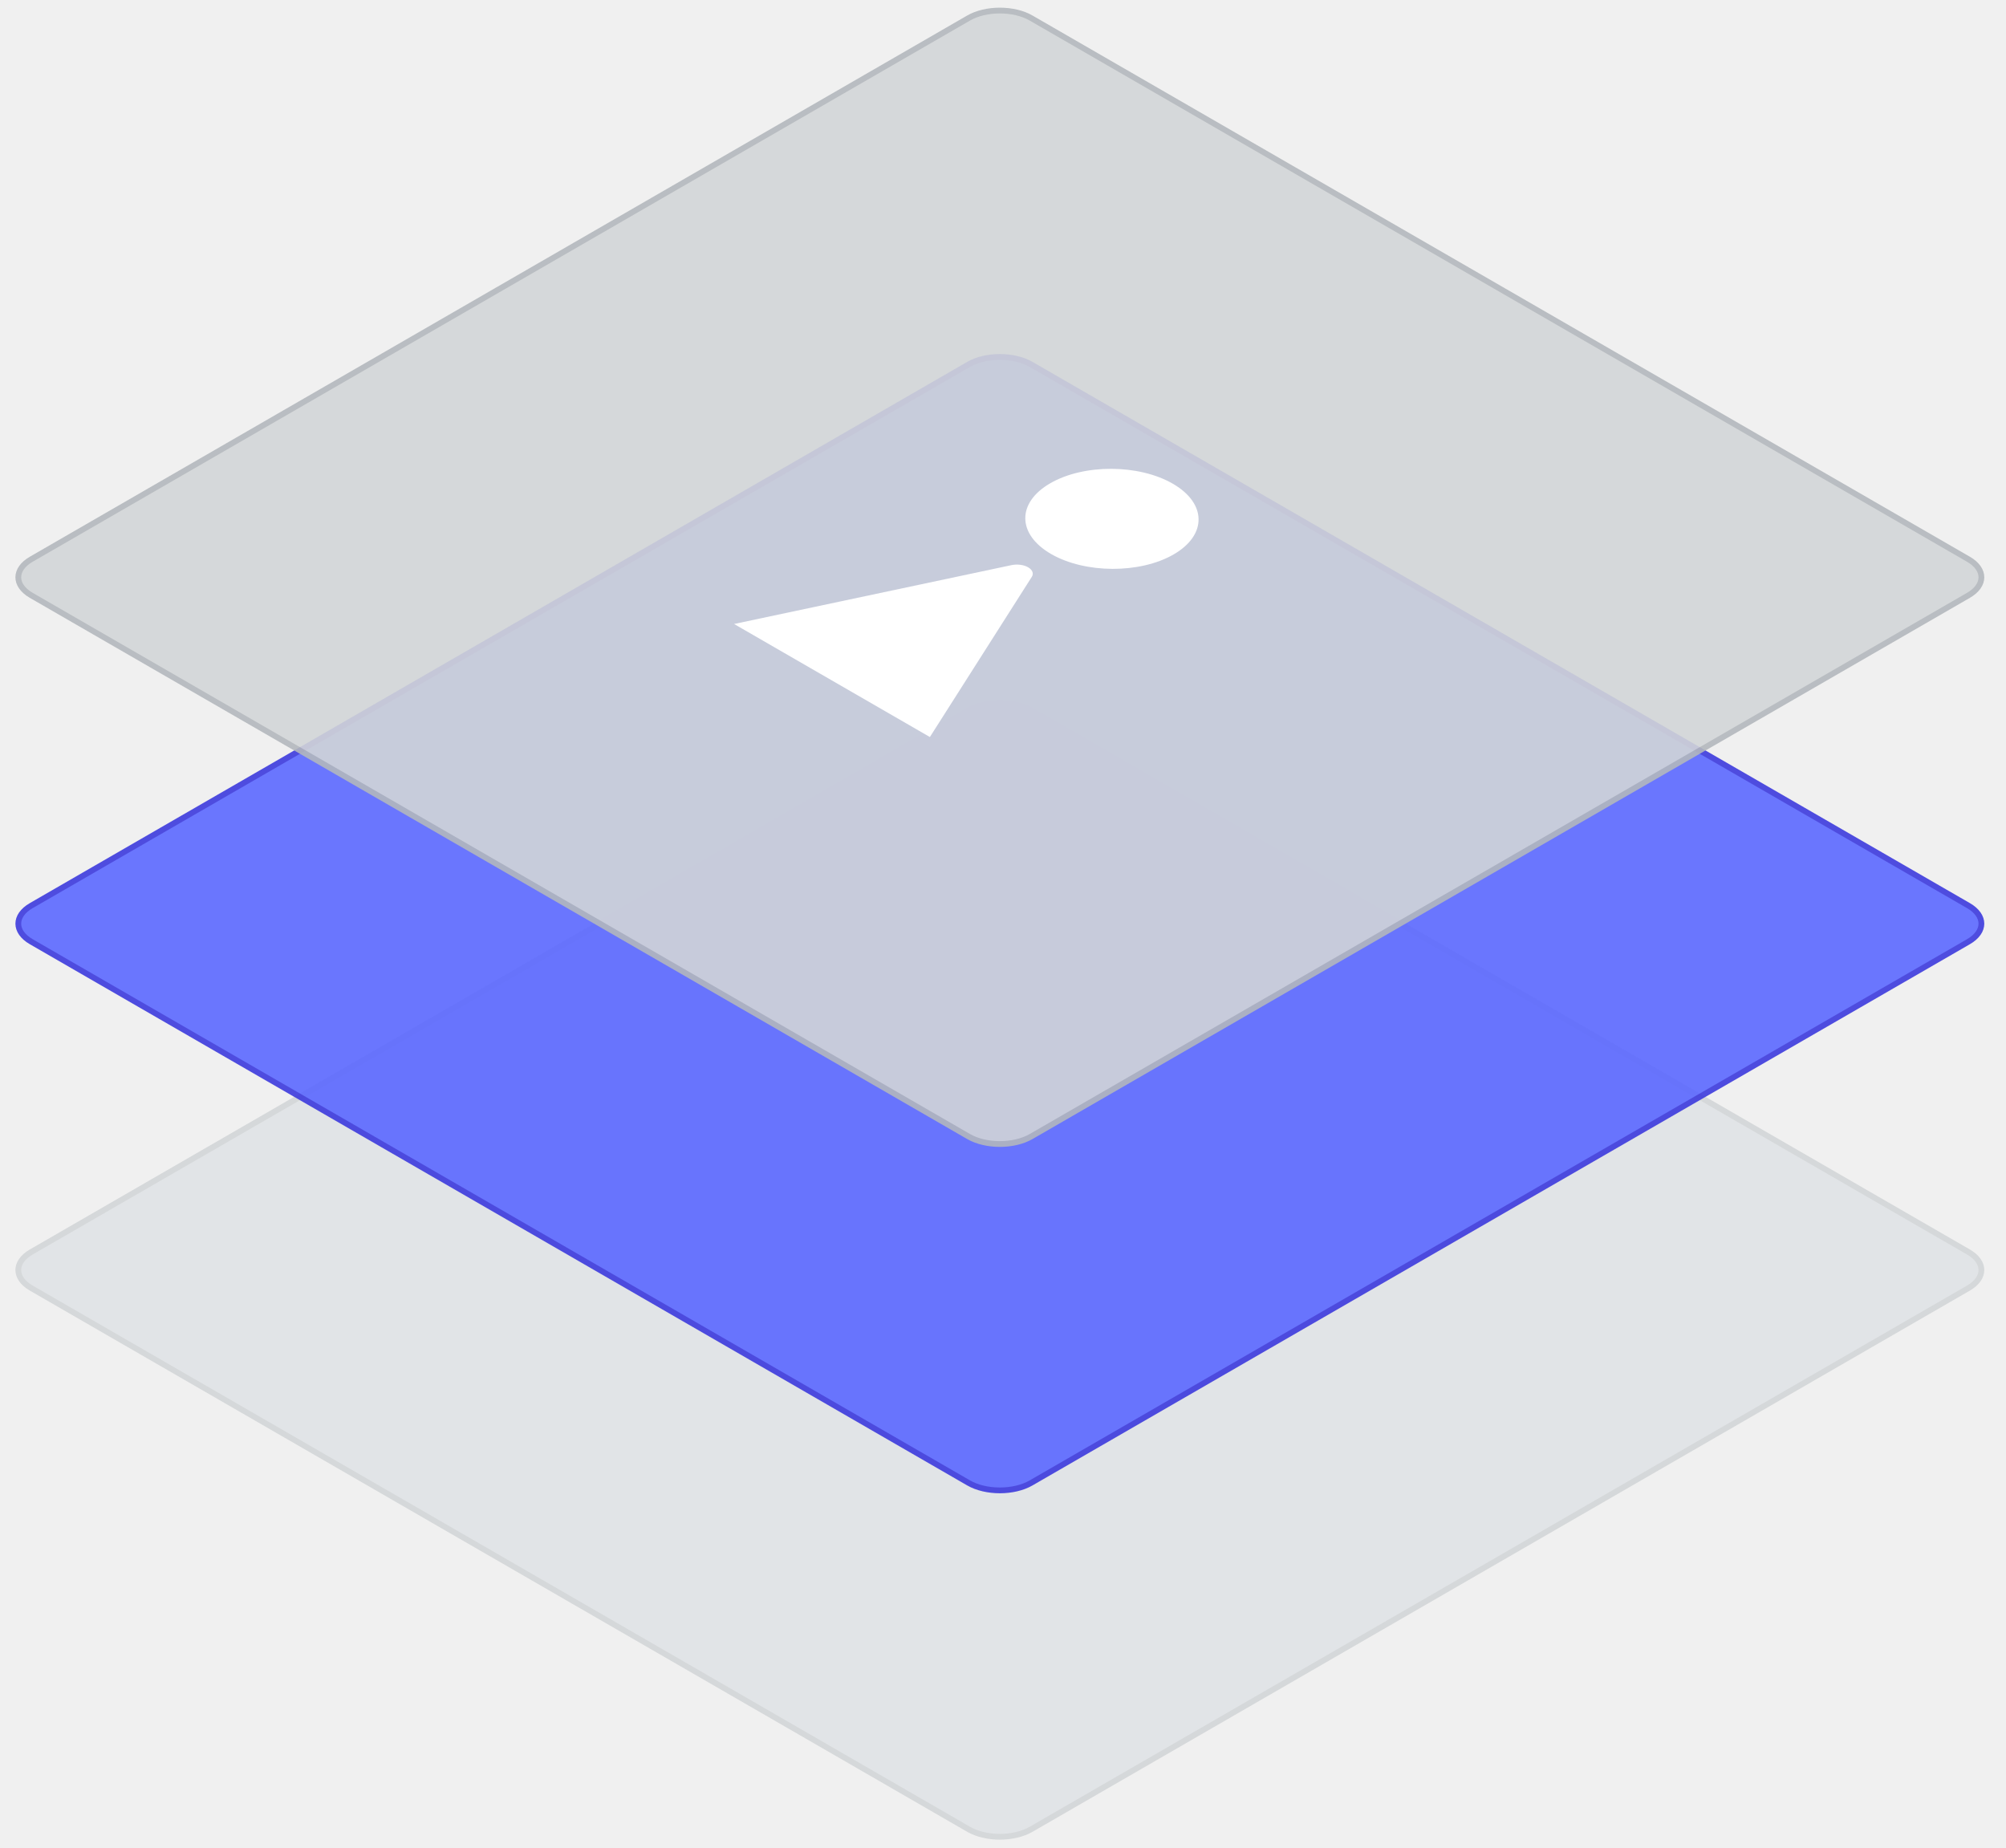
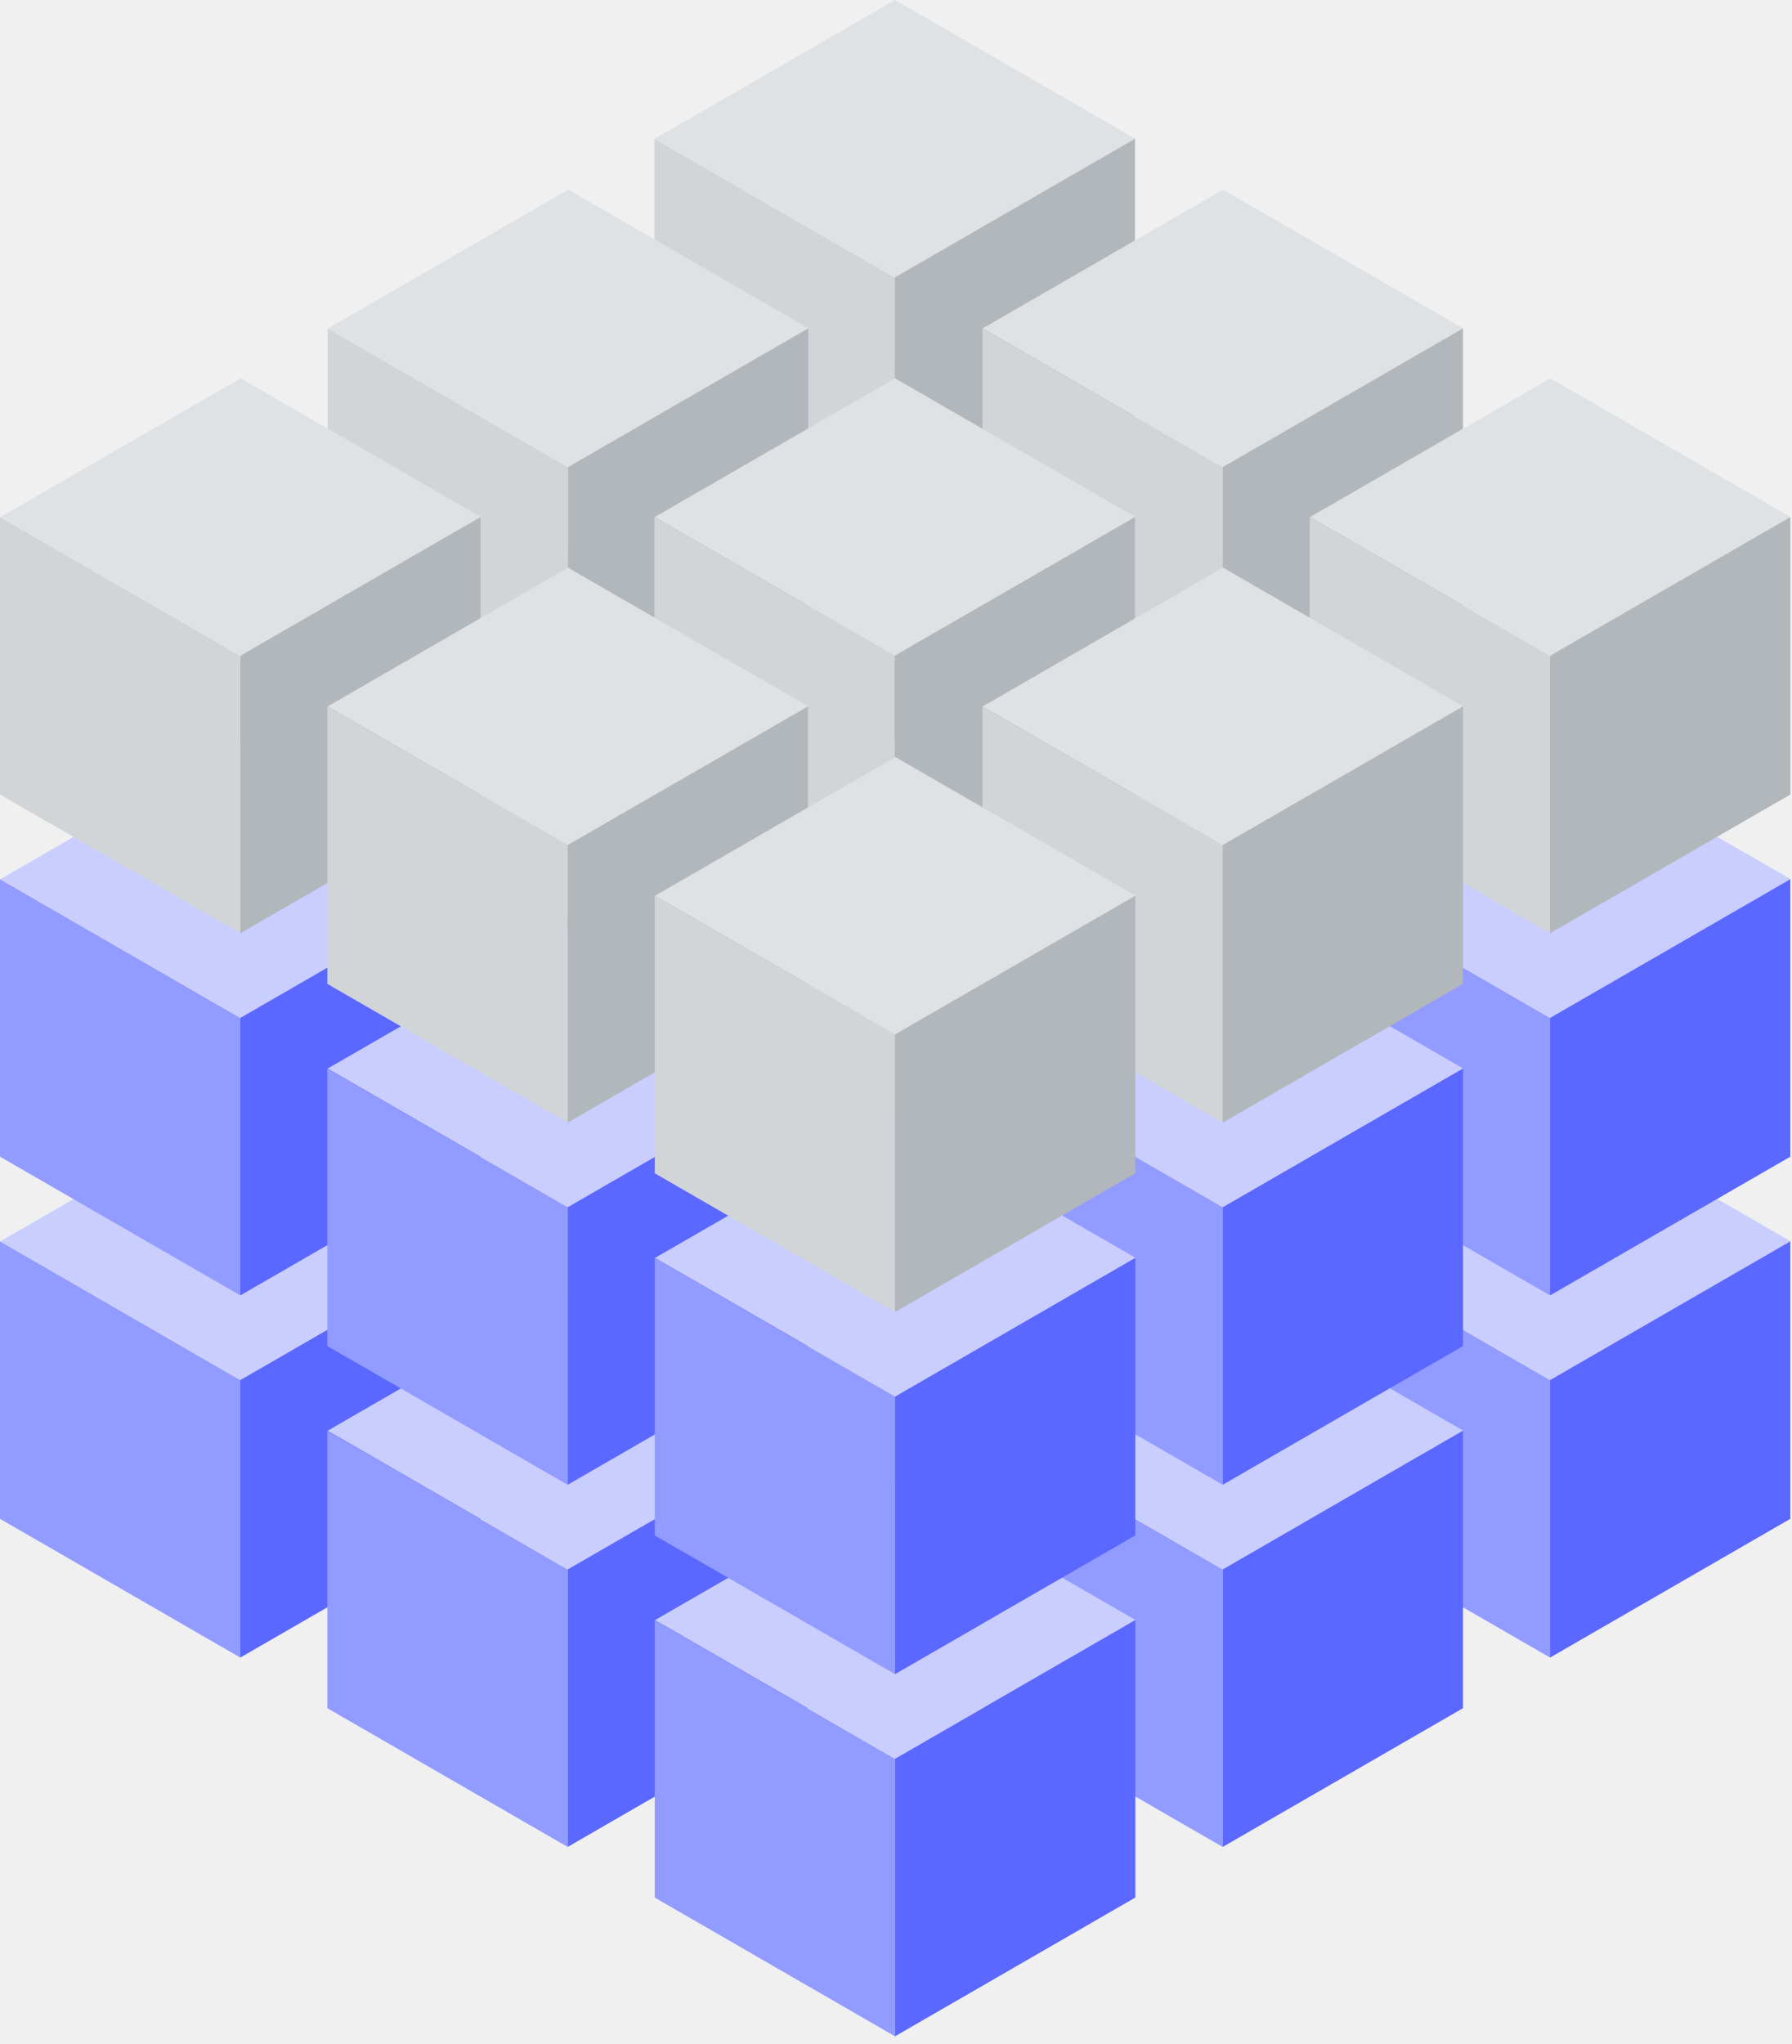
- <svg xmlns="http://www.w3.org/2000/svg" width="278" height="256" viewBox="0 0 278 256" fill="none">
-   <path opacity="0.9" d="M134.233 98.5C136.625 97.119 140.502 97.119 142.894 98.5L272.797 173.5C275.189 174.881 275.189 177.119 272.797 178.5L142.894 253.5C140.502 254.881 136.625 254.881 134.233 253.5L4.33 178.5C1.938 177.119 1.938 174.881 4.33 173.5L134.233 98.5Z" fill="#DFE2E5" stroke="#D2D5D7" stroke-width="0.8" />
-   <path opacity="0.9" d="M134.233 50.5C136.625 49.119 140.502 49.119 142.894 50.5L272.797 125.5C275.189 126.881 275.189 129.119 272.797 130.5L142.894 205.5C140.502 206.881 136.625 206.881 134.233 205.5L4.33 130.5C1.938 129.119 1.938 126.881 4.33 125.5L134.233 50.5Z" fill="#5B68FF" stroke="#3C3ADD" stroke-width="0.8" />
-   <path opacity="0.9" d="M134.233 2.5C136.625 1.119 140.502 1.119 142.894 2.5L272.797 77.5C275.189 78.881 275.189 81.119 272.797 82.5L142.894 157.5C140.502 158.881 136.625 158.881 134.233 157.5L4.33 82.5C1.938 81.119 1.938 78.881 4.33 77.5L134.233 2.5Z" fill="#D2D5D7" stroke="#B2B7BC" stroke-width="0.8" />
-   <path d="M142.479 78.612C142.774 78.783 142.98 78.999 143.071 79.233C143.163 79.468 143.136 79.712 142.994 79.936L128.867 102.136L101.733 86.471L140.186 78.314C140.574 78.232 140.997 78.218 141.404 78.27C141.81 78.323 142.183 78.442 142.479 78.612ZM162.532 67.031C167.25 69.755 167.3 74.144 162.642 76.834C157.983 79.523 150.381 79.495 145.662 76.771C140.943 74.046 140.894 69.657 145.553 66.968C150.211 64.278 157.813 64.306 162.532 67.031Z" fill="white" />
+ <svg xmlns="http://www.w3.org/2000/svg" width="149" height="170" viewBox="0 0 149 170" fill="none">
+   <path d="M74.446 60.24L94.433 71.78L74.446 83.319L54.459 71.78L74.446 60.24Z" fill="#DFE2E5" />
+   <path d="M54.433 71.78L74.419 83.319V106.398L54.433 94.859V71.78Z" fill="#D2D5D7" />
+   <path d="M74.42 83.319L94.407 71.779V94.858L74.42 106.398V83.319Z" fill="#B2B7BC" />
+   <path d="M101.729 76.011L121.715 87.551L101.729 99.09L81.742 87.551L101.729 76.011Z" fill="#DFE2E5" />
+   <path d="M81.715 87.551L101.702 99.09V122.169L81.715 110.63V87.551Z" fill="#D2D5D7" />
+   <path d="M101.702 99.09L121.689 87.55V110.629L101.702 122.169V99.09Z" fill="#B2B7BC" />
+   <path d="M47.27 76.011L67.257 87.551L47.27 99.09L27.284 87.551L47.27 76.011Z" fill="#DFE2E5" />
+   <path d="M27.257 87.551L47.244 99.09V122.169L27.257 110.63V87.551Z" fill="#D2D5D7" />
+   <path d="M47.244 99.09L67.231 87.55V110.629L47.244 122.169V99.09Z" fill="#B2B7BC" />
+   <path d="M128.958 91.703L148.945 103.243L128.958 114.782L108.971 103.243L128.958 91.703Z" fill="#C9CEFF" />
+   <path d="M108.944 103.243L128.931 114.782V137.861L108.944 126.322V103.243Z" fill="#929BFF" />
+   <path d="M128.932 114.782L148.918 103.242V126.321L128.932 137.861V114.782Z" fill="#5B68FF" />
+   <path d="M74.446 91.703L94.433 103.243L74.446 114.782L54.459 103.243L74.446 91.703Z" fill="#DFE2E5" />
+   <path d="M54.433 103.243L74.419 114.782V137.861L54.433 126.322V103.243Z" fill="#D2D5D7" />
+   <path d="M74.42 114.782L94.407 103.242V126.321L74.42 137.861V114.782Z" fill="#B2B7BC" />
+   <path d="M101.729 107.453L121.715 118.992L101.729 130.532L81.742 118.992L101.729 107.453Z" fill="#C9CEFF" />
+   <path d="M81.715 118.992L101.702 130.532V153.611L81.715 142.071V118.992Z" fill="#929BFF" />
+   <path d="M101.702 130.531L121.689 118.992V142.071L101.702 153.61V130.531Z" fill="#5B68FF" />
+   <path d="M20.014 91.703L40.001 103.243L20.014 114.782L0.027 103.243L20.014 91.703Z" fill="#C9CEFF" />
+   <path d="M0 103.243L19.987 114.782V137.861L0 126.322V103.243Z" fill="#929BFF" />
+   <path d="M19.987 114.782L39.974 103.242V126.321L19.987 137.861V114.782Z" fill="#5B68FF" />
+   <path d="M47.243 107.453L67.23 118.992L47.243 130.532L27.256 118.992L47.243 107.453Z" fill="#C9CEFF" />
+   <path d="M27.23 118.992L47.216 130.532V153.611L27.23 142.071V118.992Z" fill="#929BFF" />
+   <path d="M47.217 130.531L67.204 118.992V142.071L47.217 153.61V130.531Z" fill="#5B68FF" />
+   <path d="M74.473 123.202L94.459 134.742L74.473 146.281L54.486 134.742L74.473 123.202Z" fill="#C9CEFF" />
+   <path d="M54.459 134.742L74.446 146.281V169.36L54.459 157.821V134.742Z" fill="#929BFF" />
+   <path d="M74.446 146.281L94.433 134.741V157.82L74.446 169.36V146.281Z" fill="#5B68FF" />
+   <path d="M74.446 30.12L94.433 41.66L74.446 53.199L54.459 41.66L74.446 30.12Z" fill="#DFE2E5" />
+   <path d="M54.433 41.66L74.419 53.199V76.278L54.433 64.739V41.66Z" fill="#D2D5D7" />
+   <path d="M74.42 53.199L94.407 41.659V64.738L74.42 76.278V53.199Z" fill="#B2B7BC" />
+   <path d="M101.729 45.891L121.715 57.431L101.729 68.97L81.742 57.431L101.729 45.891Z" fill="#DFE2E5" />
+   <path d="M81.715 57.431L101.702 68.97V92.049L81.715 80.51V57.431Z" fill="#D2D5D7" />
+   <path d="M101.702 68.97L121.689 57.43V80.509L101.702 92.049V68.97Z" fill="#B2B7BC" />
+   <path d="M47.27 45.891L67.257 57.431L47.27 68.97L27.284 57.431L47.27 45.891Z" fill="#DFE2E5" />
+   <path d="M27.257 57.431L47.244 68.97V92.049L27.257 80.51V57.431Z" fill="#D2D5D7" />
+   <path d="M47.244 68.97L67.231 57.43V80.509L47.244 92.049V68.97Z" fill="#B2B7BC" />
+   <path d="M128.958 61.583L148.945 73.123L128.958 84.662L108.971 73.123L128.958 61.583Z" fill="#C9CEFF" />
+   <path d="M108.944 73.123L128.931 84.662V107.741L108.944 96.202V73.123Z" fill="#929BFF" />
+   <path d="M128.932 84.662L148.918 73.122V96.201L128.932 107.741V84.662Z" fill="#5B68FF" />
+   <path d="M74.446 61.583L94.433 73.123L74.446 84.662L54.459 73.123L74.446 61.583Z" fill="#DFE2E5" />
+   <path d="M54.433 73.123L74.419 84.662V107.741L54.433 96.202V73.123Z" fill="#D2D5D7" />
+   <path d="M74.42 84.662L94.407 73.122V96.201L74.42 107.741V84.662Z" fill="#B2B7BC" />
+   <path d="M101.729 77.332L121.715 88.872L101.729 100.412L81.742 88.872L101.729 77.332Z" fill="#C9CEFF" />
+   <path d="M81.715 88.872L101.702 100.412V123.491L81.715 111.951V88.872Z" fill="#929BFF" />
+   <path d="M101.702 100.411L121.689 88.872V111.951L101.702 123.49V100.411Z" fill="#5B68FF" />
+   <path d="M20.014 61.583L40.001 73.123L20.014 84.662L0.027 73.123L20.014 61.583Z" fill="#C9CEFF" />
+   <path d="M0 73.123L19.987 84.662V107.741L0 96.202V73.123Z" fill="#929BFF" />
+   <path d="M19.987 84.662L39.974 73.122V96.201L19.987 107.741V84.662Z" fill="#5B68FF" />
+   <path d="M47.243 77.332L67.23 88.872L47.243 100.412L27.256 88.872L47.243 77.332Z" fill="#C9CEFF" />
+   <path d="M27.23 88.872L47.216 100.412V123.491L27.23 111.951V88.872Z" fill="#929BFF" />
+   <path d="M47.217 100.411L67.204 88.872V111.951L47.217 123.49V100.411Z" fill="#5B68FF" />
+   <path d="M74.473 93.082L94.459 104.622L74.473 116.161L54.486 104.622L74.473 93.082Z" fill="#C9CEFF" />
+   <path d="M54.459 104.622L74.446 116.161V139.24L54.459 127.701V104.622Z" fill="#929BFF" />
+   <path d="M74.446 116.161L94.433 104.621V127.7L74.446 139.24V116.161Z" fill="#5B68FF" />
+   <path d="M74.446 0L94.433 11.54L74.446 23.079L54.459 11.54L74.446 0Z" fill="#DFE2E5" />
+   <path d="M54.433 11.54L74.419 23.079V46.158L54.433 34.619V11.54Z" fill="#D2D5D7" />
+   <path d="M74.42 23.079L94.407 11.539V34.618L74.42 46.158V23.079Z" fill="#B2B7BC" />
+   <path d="M101.729 15.771L121.715 27.311L101.729 38.85L81.742 27.311L101.729 15.771Z" fill="#DFE2E5" />
+   <path d="M81.715 27.311L101.702 38.85V61.929L81.715 50.39V27.311Z" fill="#D2D5D7" />
+   <path d="M101.702 38.85L121.689 27.31V50.389L101.702 61.929V38.85Z" fill="#B2B7BC" />
+   <path d="M47.27 15.771L67.257 27.311L47.27 38.85L27.284 27.311L47.27 15.771Z" fill="#DFE2E5" />
+   <path d="M27.257 27.311L47.244 38.85V61.929L27.257 50.39V27.311Z" fill="#D2D5D7" />
+   <path d="M47.244 38.85L67.231 27.31V50.389L47.244 61.929V38.85Z" fill="#B2B7BC" />
+   <path d="M128.958 31.463L148.945 43.002L128.958 54.542L108.971 43.002L128.958 31.463Z" fill="#DFE2E5" />
+   <path d="M108.944 43.002L128.931 54.542V77.621L108.944 66.082V43.002Z" fill="#D2D5D7" />
+   <path d="M128.932 54.541L148.918 43.002V66.081L128.932 77.621V54.541Z" fill="#B2B7BC" />
+   <path d="M74.446 31.463L94.433 43.002L74.446 54.542L54.459 43.002L74.446 31.463Z" fill="#DFE2E5" />
+   <path d="M54.433 43.002L74.419 54.542V77.621L54.433 66.082V43.002Z" fill="#D2D5D7" />
+   <path d="M74.42 54.541L94.407 43.002V66.081L74.42 77.621V54.541Z" fill="#B2B7BC" />
+   <path d="M101.729 47.212L121.715 58.752L101.729 70.291L81.742 58.752L101.729 47.212Z" fill="#DFE2E5" />
+   <path d="M81.715 58.752L101.702 70.291V93.371L81.715 81.831V58.752Z" fill="#D2D5D7" />
+   <path d="M101.702 70.291L121.689 58.752V81.831L101.702 93.37V70.291Z" fill="#B2B7BC" />
+   <path d="M20.014 31.463L40.001 43.002L20.014 54.542L0.027 43.002L20.014 31.463Z" fill="#DFE2E5" />
+   <path d="M0 43.002L19.987 54.542V77.621L0 66.082V43.002Z" fill="#D2D5D7" />
+   <path d="M19.987 54.541L39.974 43.002V66.081L19.987 77.621V54.541Z" fill="#B2B7BC" />
+   <path d="M47.243 47.212L67.23 58.752L47.243 70.291L27.256 58.752L47.243 47.212Z" fill="#DFE2E5" />
+   <path d="M27.23 58.752L47.216 70.291V93.371L27.23 81.831V58.752Z" fill="#D2D5D7" />
+   <path d="M47.217 70.291L67.204 58.752V81.831L47.217 93.37V70.291Z" fill="#B2B7BC" />
+   <path d="M74.473 62.962L94.459 74.501L74.473 86.041L54.486 74.501L74.473 62.962Z" fill="#DFE2E5" />
+   <path d="M54.459 74.501L74.446 86.041V109.12L54.459 97.581V74.501Z" fill="#D2D5D7" />
+   <path d="M74.446 86.04L94.433 74.501V97.58L74.446 109.12V86.04Z" fill="#B2B7BC" />
</svg>
